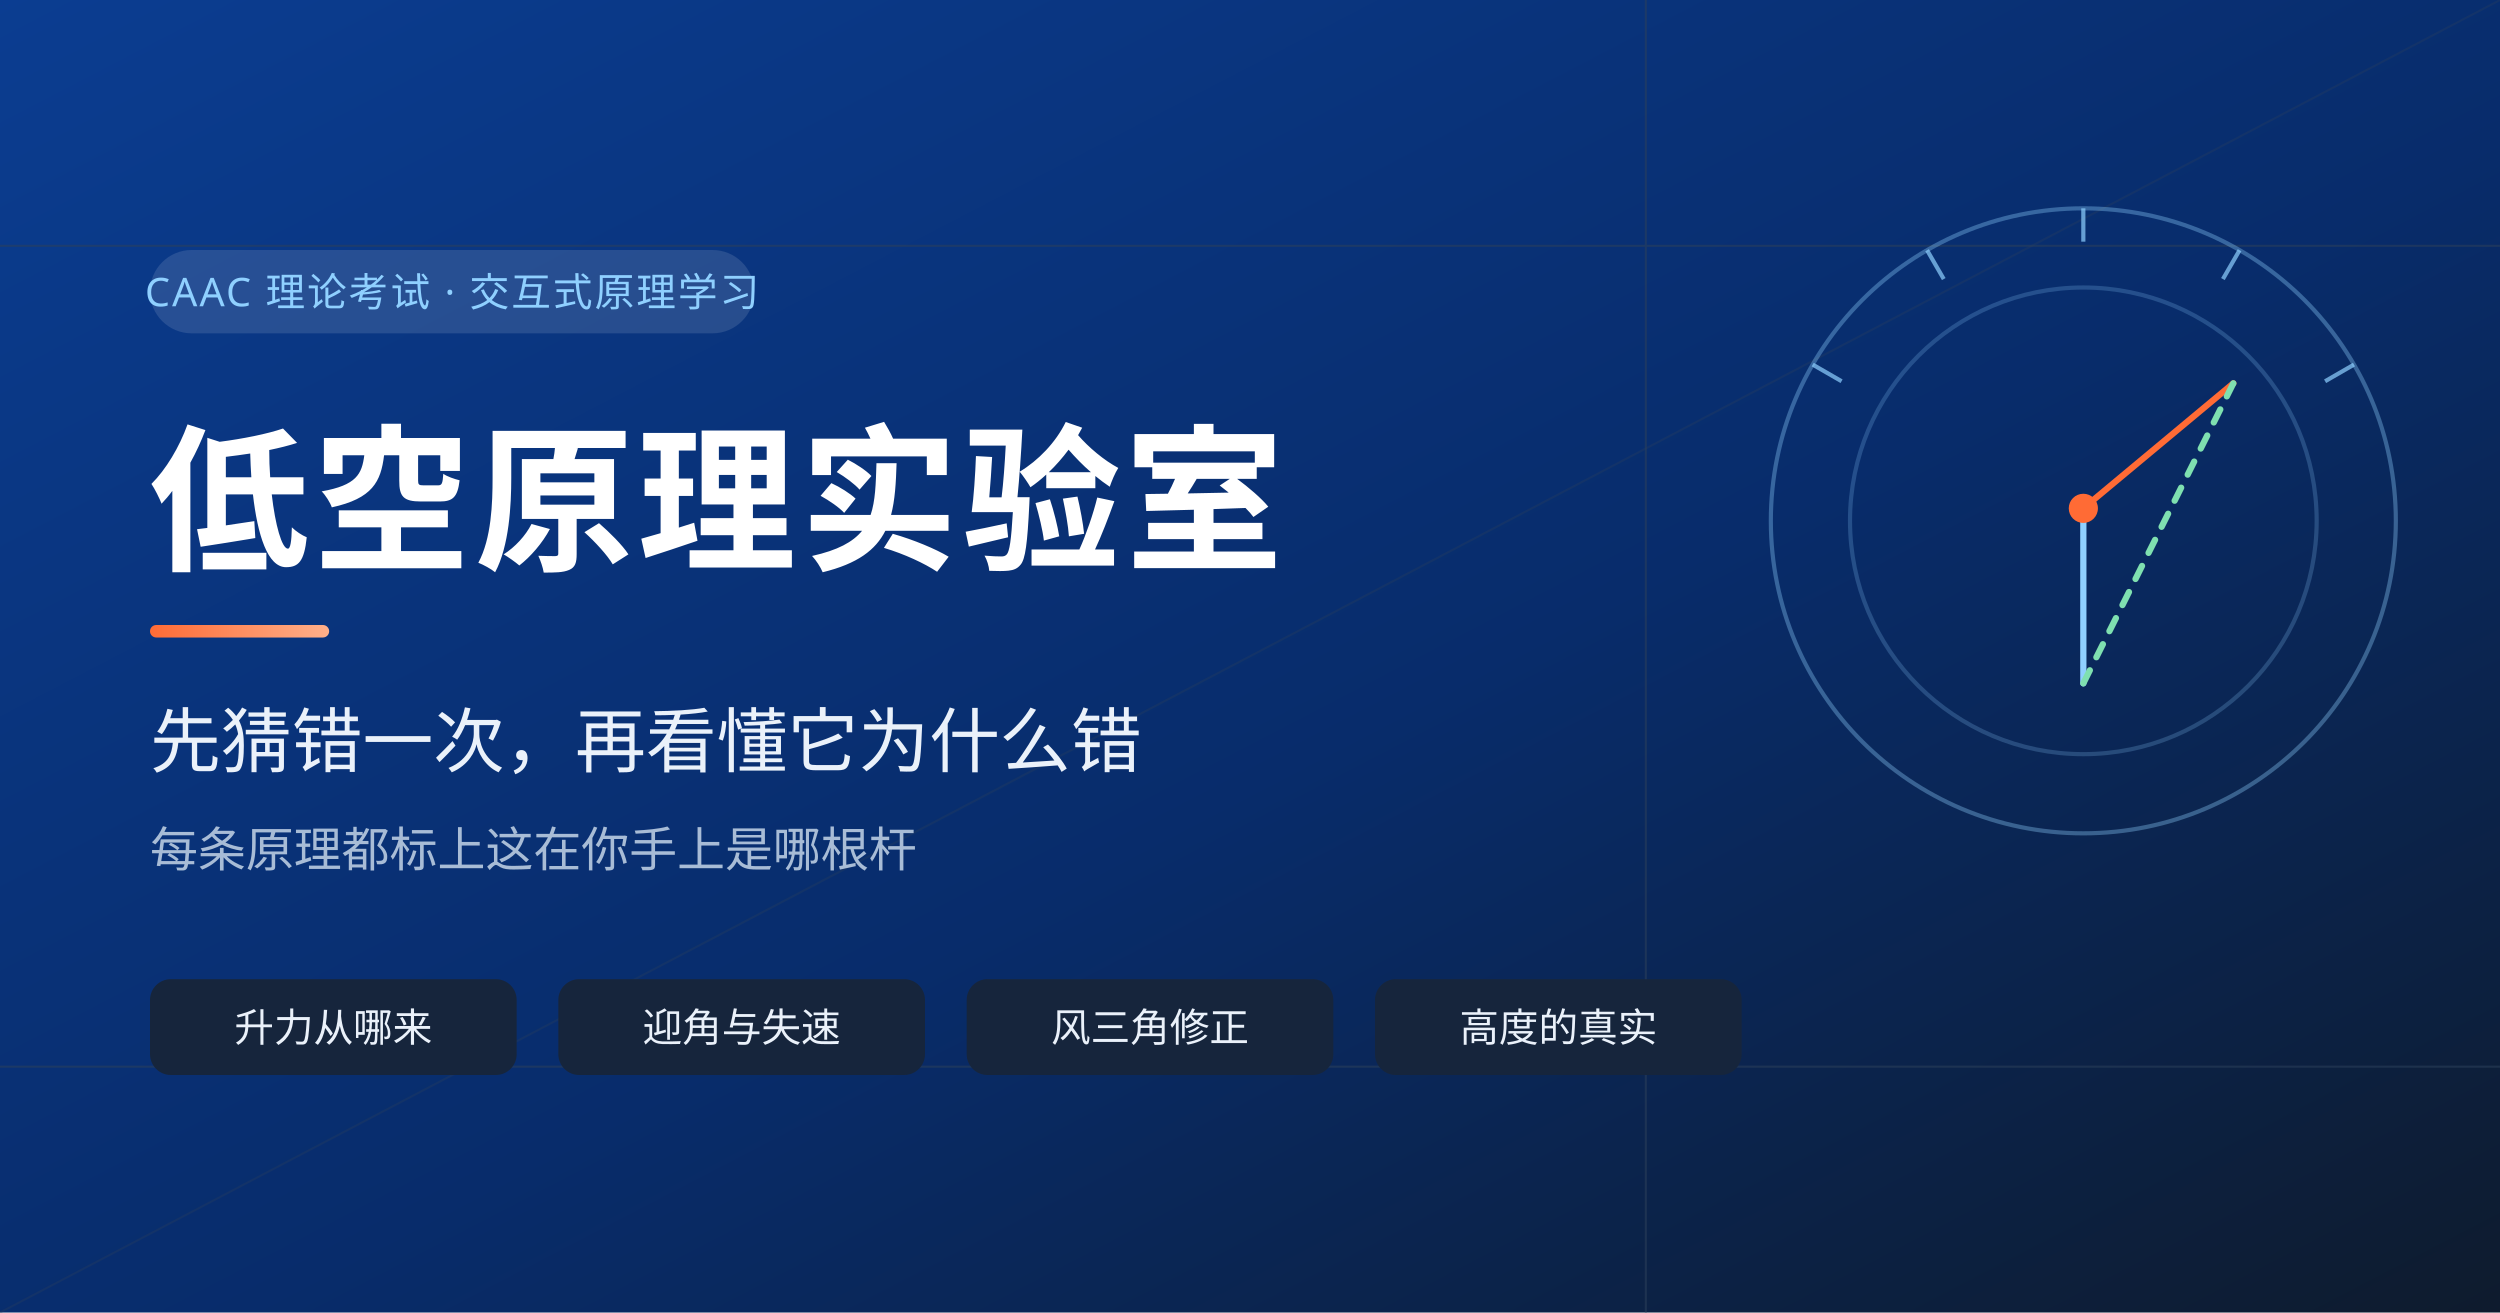
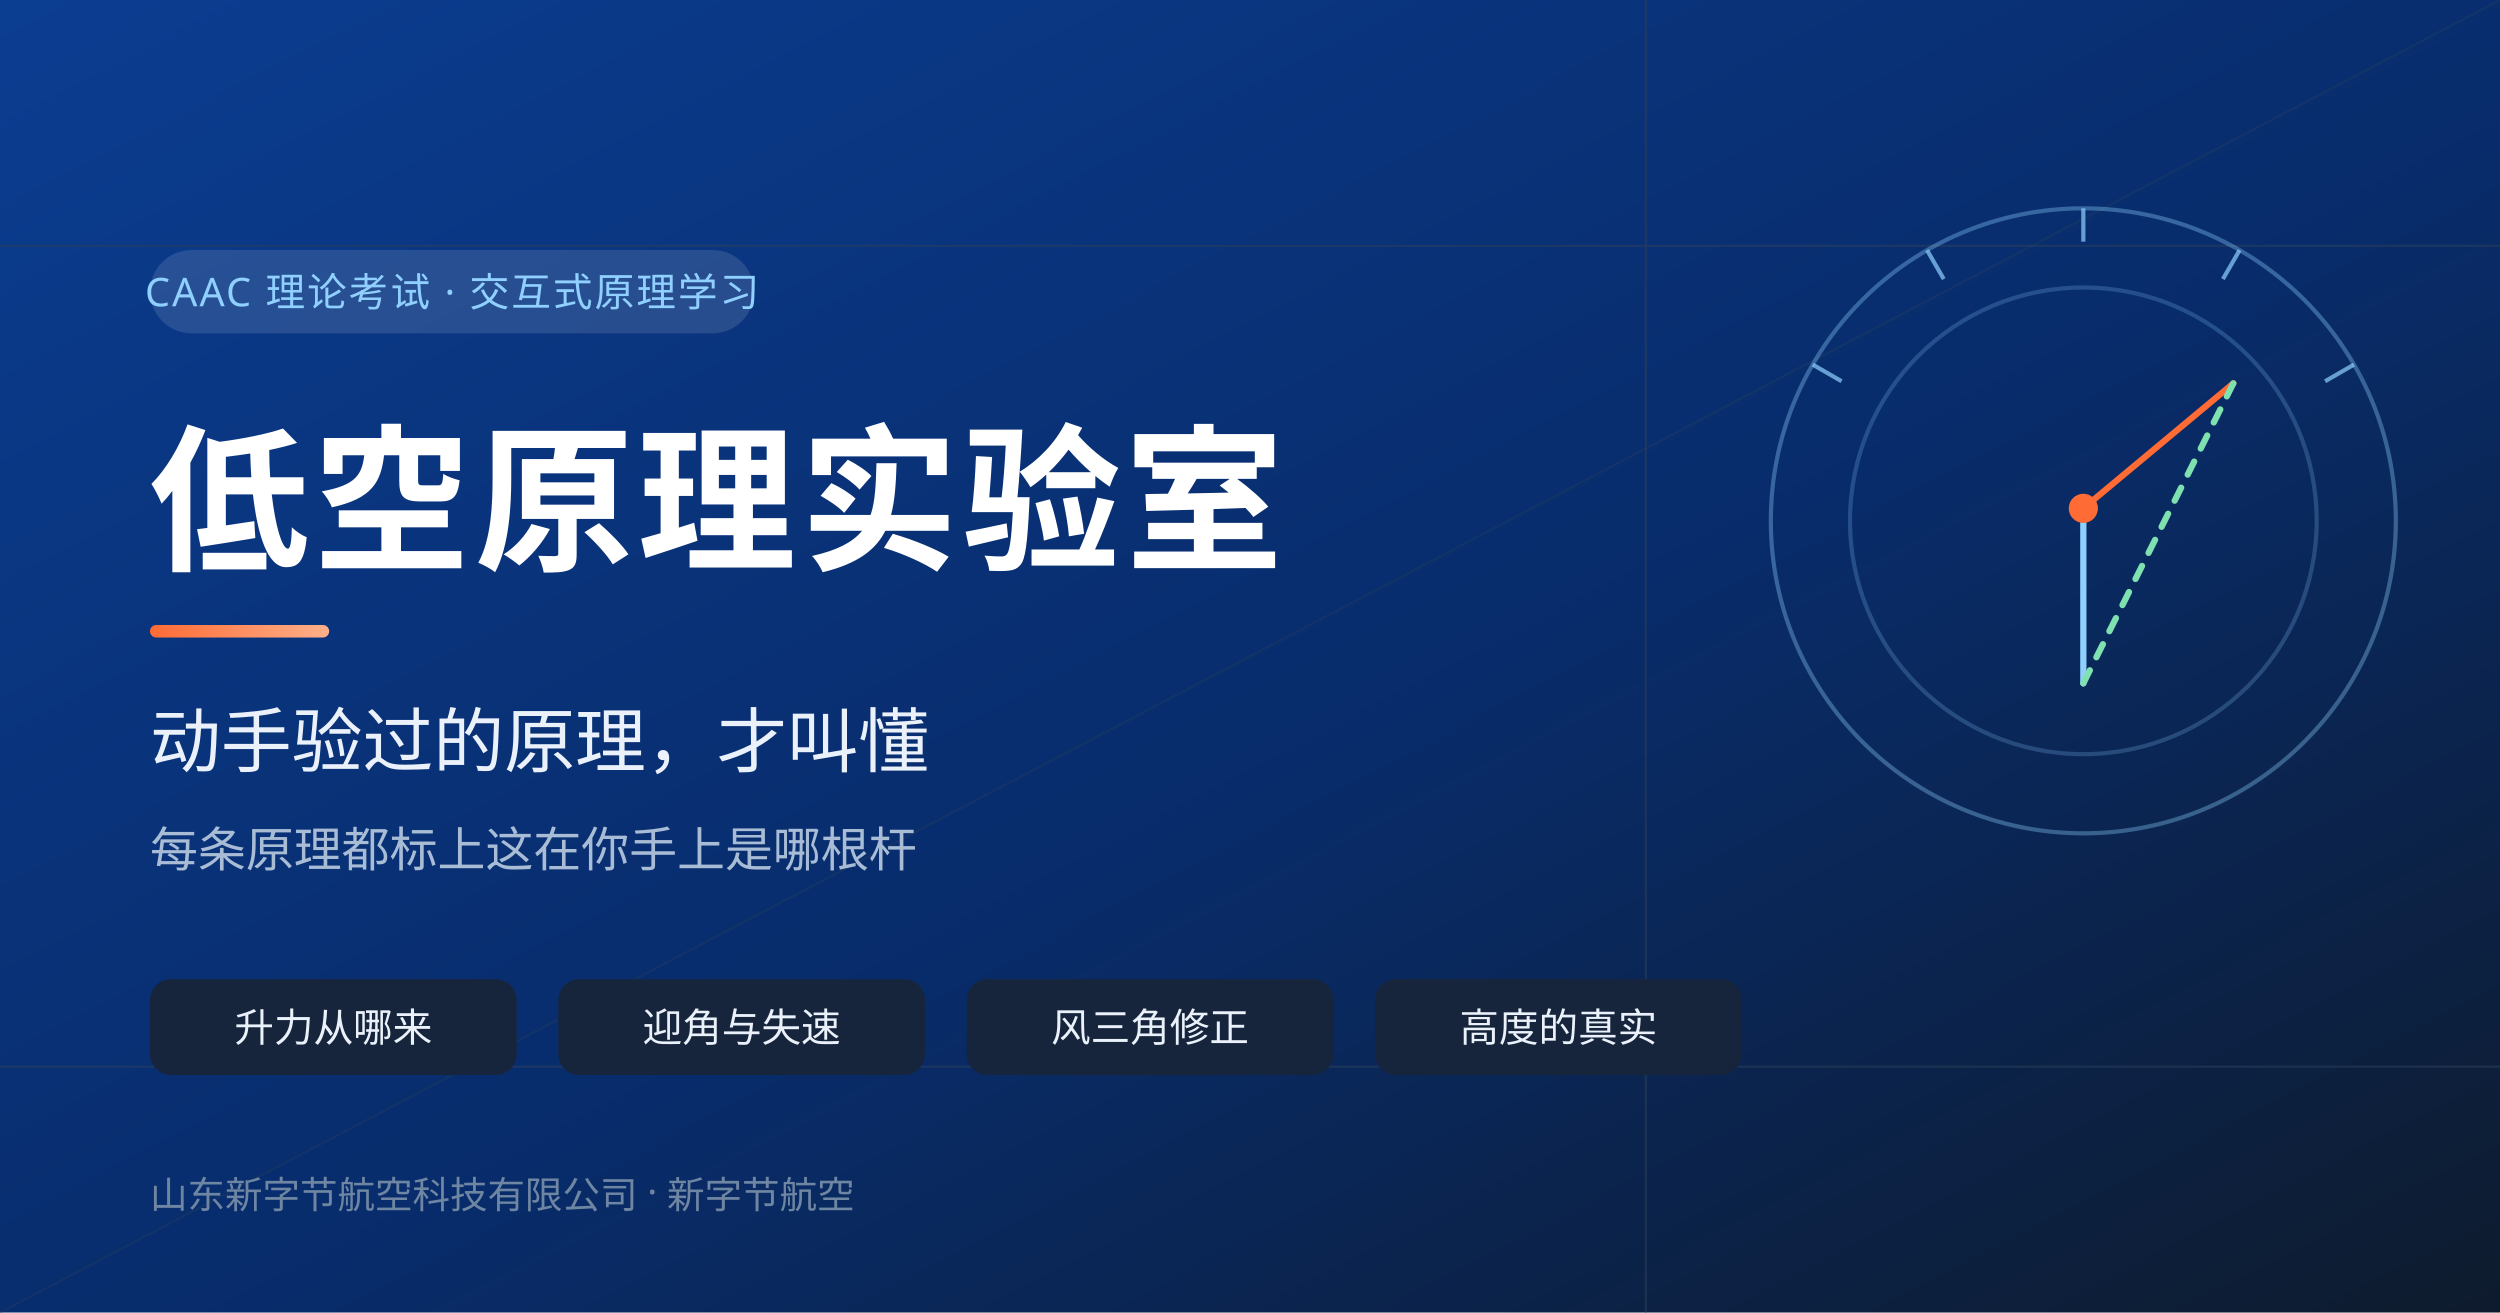
- <svg xmlns="http://www.w3.org/2000/svg" width="1200" height="630" viewBox="0 0 1200 630" role="img" aria-label="低空原理实验室 · 先猜错一次，再看懂它为什么错">
+ <svg xmlns="http://www.w3.org/2000/svg" width="1200" height="630" viewBox="0 0 1200 630" role="img" aria-label="低空原理实验室 · 动手验过的原理，才叫懂">
  <defs>
    <linearGradient id="bg" x1="0" y1="0" x2="1" y2="1">
      <stop offset="0" stop-color="#0b3d91" />
      <stop offset="0.55" stop-color="#082c6b" />
      <stop offset="1" stop-color="#0e1b2d" />
    </linearGradient>
    <linearGradient id="accent" x1="0" y1="0" x2="1" y2="0">
      <stop offset="0" stop-color="#ff6b35" />
      <stop offset="1" stop-color="#ffb08a" />
    </linearGradient>
  </defs>
  <rect width="1200" height="630" fill="url(#bg)" />
  <g stroke="#2b3f5a" stroke-width="1" opacity="0.55">
    <line x1="0" y1="118" x2="1200" y2="118" />
    <line x1="0" y1="512" x2="1200" y2="512" />
    <line x1="790" y1="0" x2="790" y2="630" />
  </g>
  <g stroke="#2b3f5a" stroke-width="1" opacity="0.3">
    <line x1="0" y1="630" x2="1200" y2="0" transform="translate(0,0)" />
  </g>
  <g transform="translate(1000,250)" fill="none" stroke="#8fd0ff" stroke-opacity="0.35" stroke-width="2">
    <circle r="150" />
    <circle r="112" stroke-opacity="0.22" />
    <g stroke="#8fd0ff" stroke-opacity="0.7">
      <line x1="0" y1="-150" x2="0" y2="-134" transform="rotate(-60)" />
      <line x1="0" y1="-150" x2="0" y2="-134" transform="rotate(-30)" />
      <line x1="0" y1="-150" x2="0" y2="-134" />
      <line x1="0" y1="-150" x2="0" y2="-134" transform="rotate(30)" />
      <line x1="0" y1="-150" x2="0" y2="-134" transform="rotate(60)" />
    </g>
  </g>
  <g transform="translate(1000,250)" fill="none" stroke-width="3" stroke-linecap="round">
    <path d="M0 78 L0 -6" stroke="#8fd0ff" />
    <path d="M0 -6 L72 -66" stroke="#ff6b35" />
    <path d="M0 78 L72 -66" stroke="#7fe0b0" stroke-dasharray="7 7" />
    <circle cx="0" cy="-6" r="7" fill="#ff6b35" stroke="none" />
  </g>
  <g font-family="'PingFang SC','HarmonyOS Sans SC','Microsoft YaHei','Noto Sans SC',system-ui,sans-serif">
    <g transform="translate(72,120)">
      <rect x="0" y="0" width="290" height="40" rx="20" fill="#ffffff" fill-opacity="0.12" />
      <text x="145" y="27" fill="#8fd0ff" font-size="19" text-anchor="middle" letter-spacing="1">CAAC 理论考试 · 交互式原理学习</text>
    </g>
    <text x="72" y="268" fill="#ffffff" font-size="76" font-weight="700" letter-spacing="2">低空原理实验室</text>
    <rect x="72" y="300" width="86" height="6" rx="3" fill="url(#accent)" />
-     <text x="72" y="368" fill="#eaf1fa" font-size="34" font-weight="500">先猜错一次，再看懂它为什么错</text>
+     <text x="72" y="368" fill="#eaf1fa" font-size="34" font-weight="500">动手验过的原理，才叫懂</text>
    <text x="72" y="416" fill="#a8bcd6" font-size="23">每条原理都标上这在你手上是哪根杆</text>
    <g transform="translate(72,470)" font-size="19" fill="#a8bcd6">
      <g>
        <rect x="0" y="0" width="176" height="46" rx="10" fill="#16253c" />
        <text x="88" y="30" text-anchor="middle" fill="#eaf1fa">升力从哪来</text>
      </g>
      <g transform="translate(196,0)">
        <rect x="0" y="0" width="176" height="46" rx="10" fill="#16253c" />
        <text x="88" y="30" text-anchor="middle" fill="#eaf1fa">迎角与失速</text>
      </g>
      <g transform="translate(392,0)">
        <rect x="0" y="0" width="176" height="46" rx="10" fill="#16253c" />
        <text x="88" y="30" text-anchor="middle" fill="#eaf1fa">风三角修正</text>
      </g>
      <g transform="translate(588,0)">
        <rect x="0" y="0" width="176" height="46" rx="10" fill="#16253c" />
        <text x="88" y="30" text-anchor="middle" fill="#eaf1fa">高度的真实</text>
      </g>
    </g>
+     <text x="72" y="580" fill="#6f86a3" font-size="18">山东新字节航空科技有限公司 · 新字节航空</text>
  </g>
</svg>
